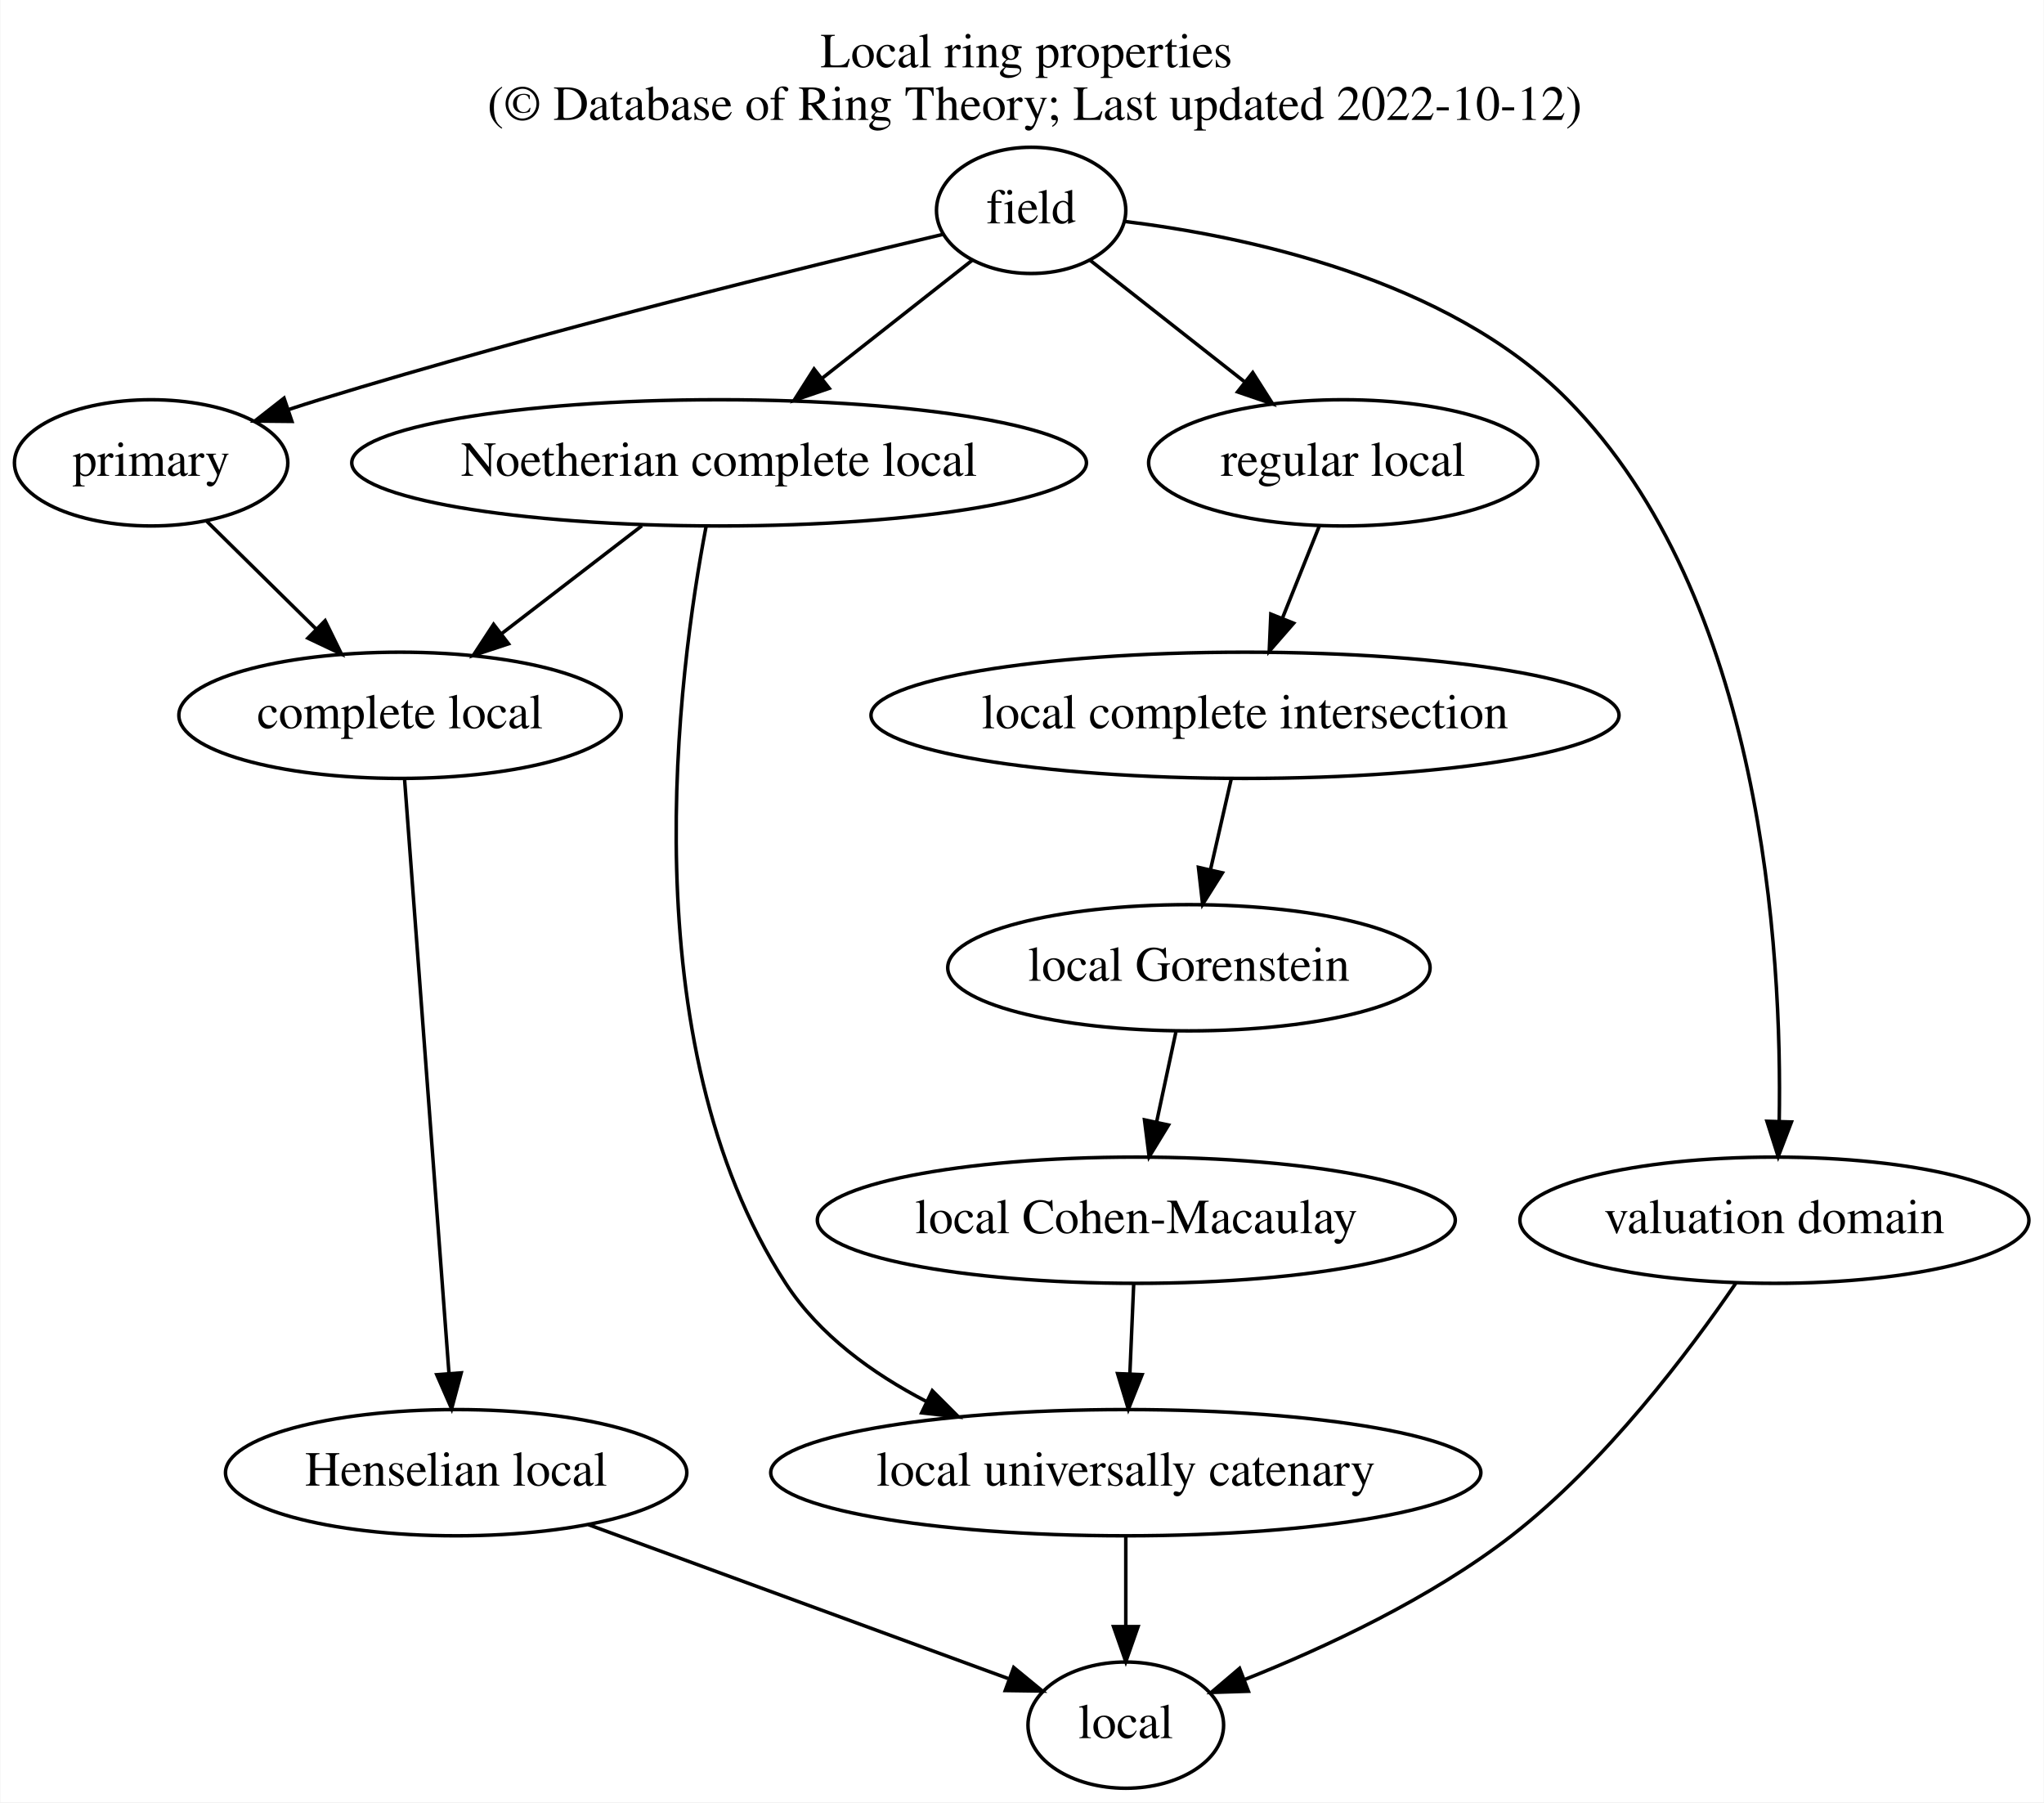
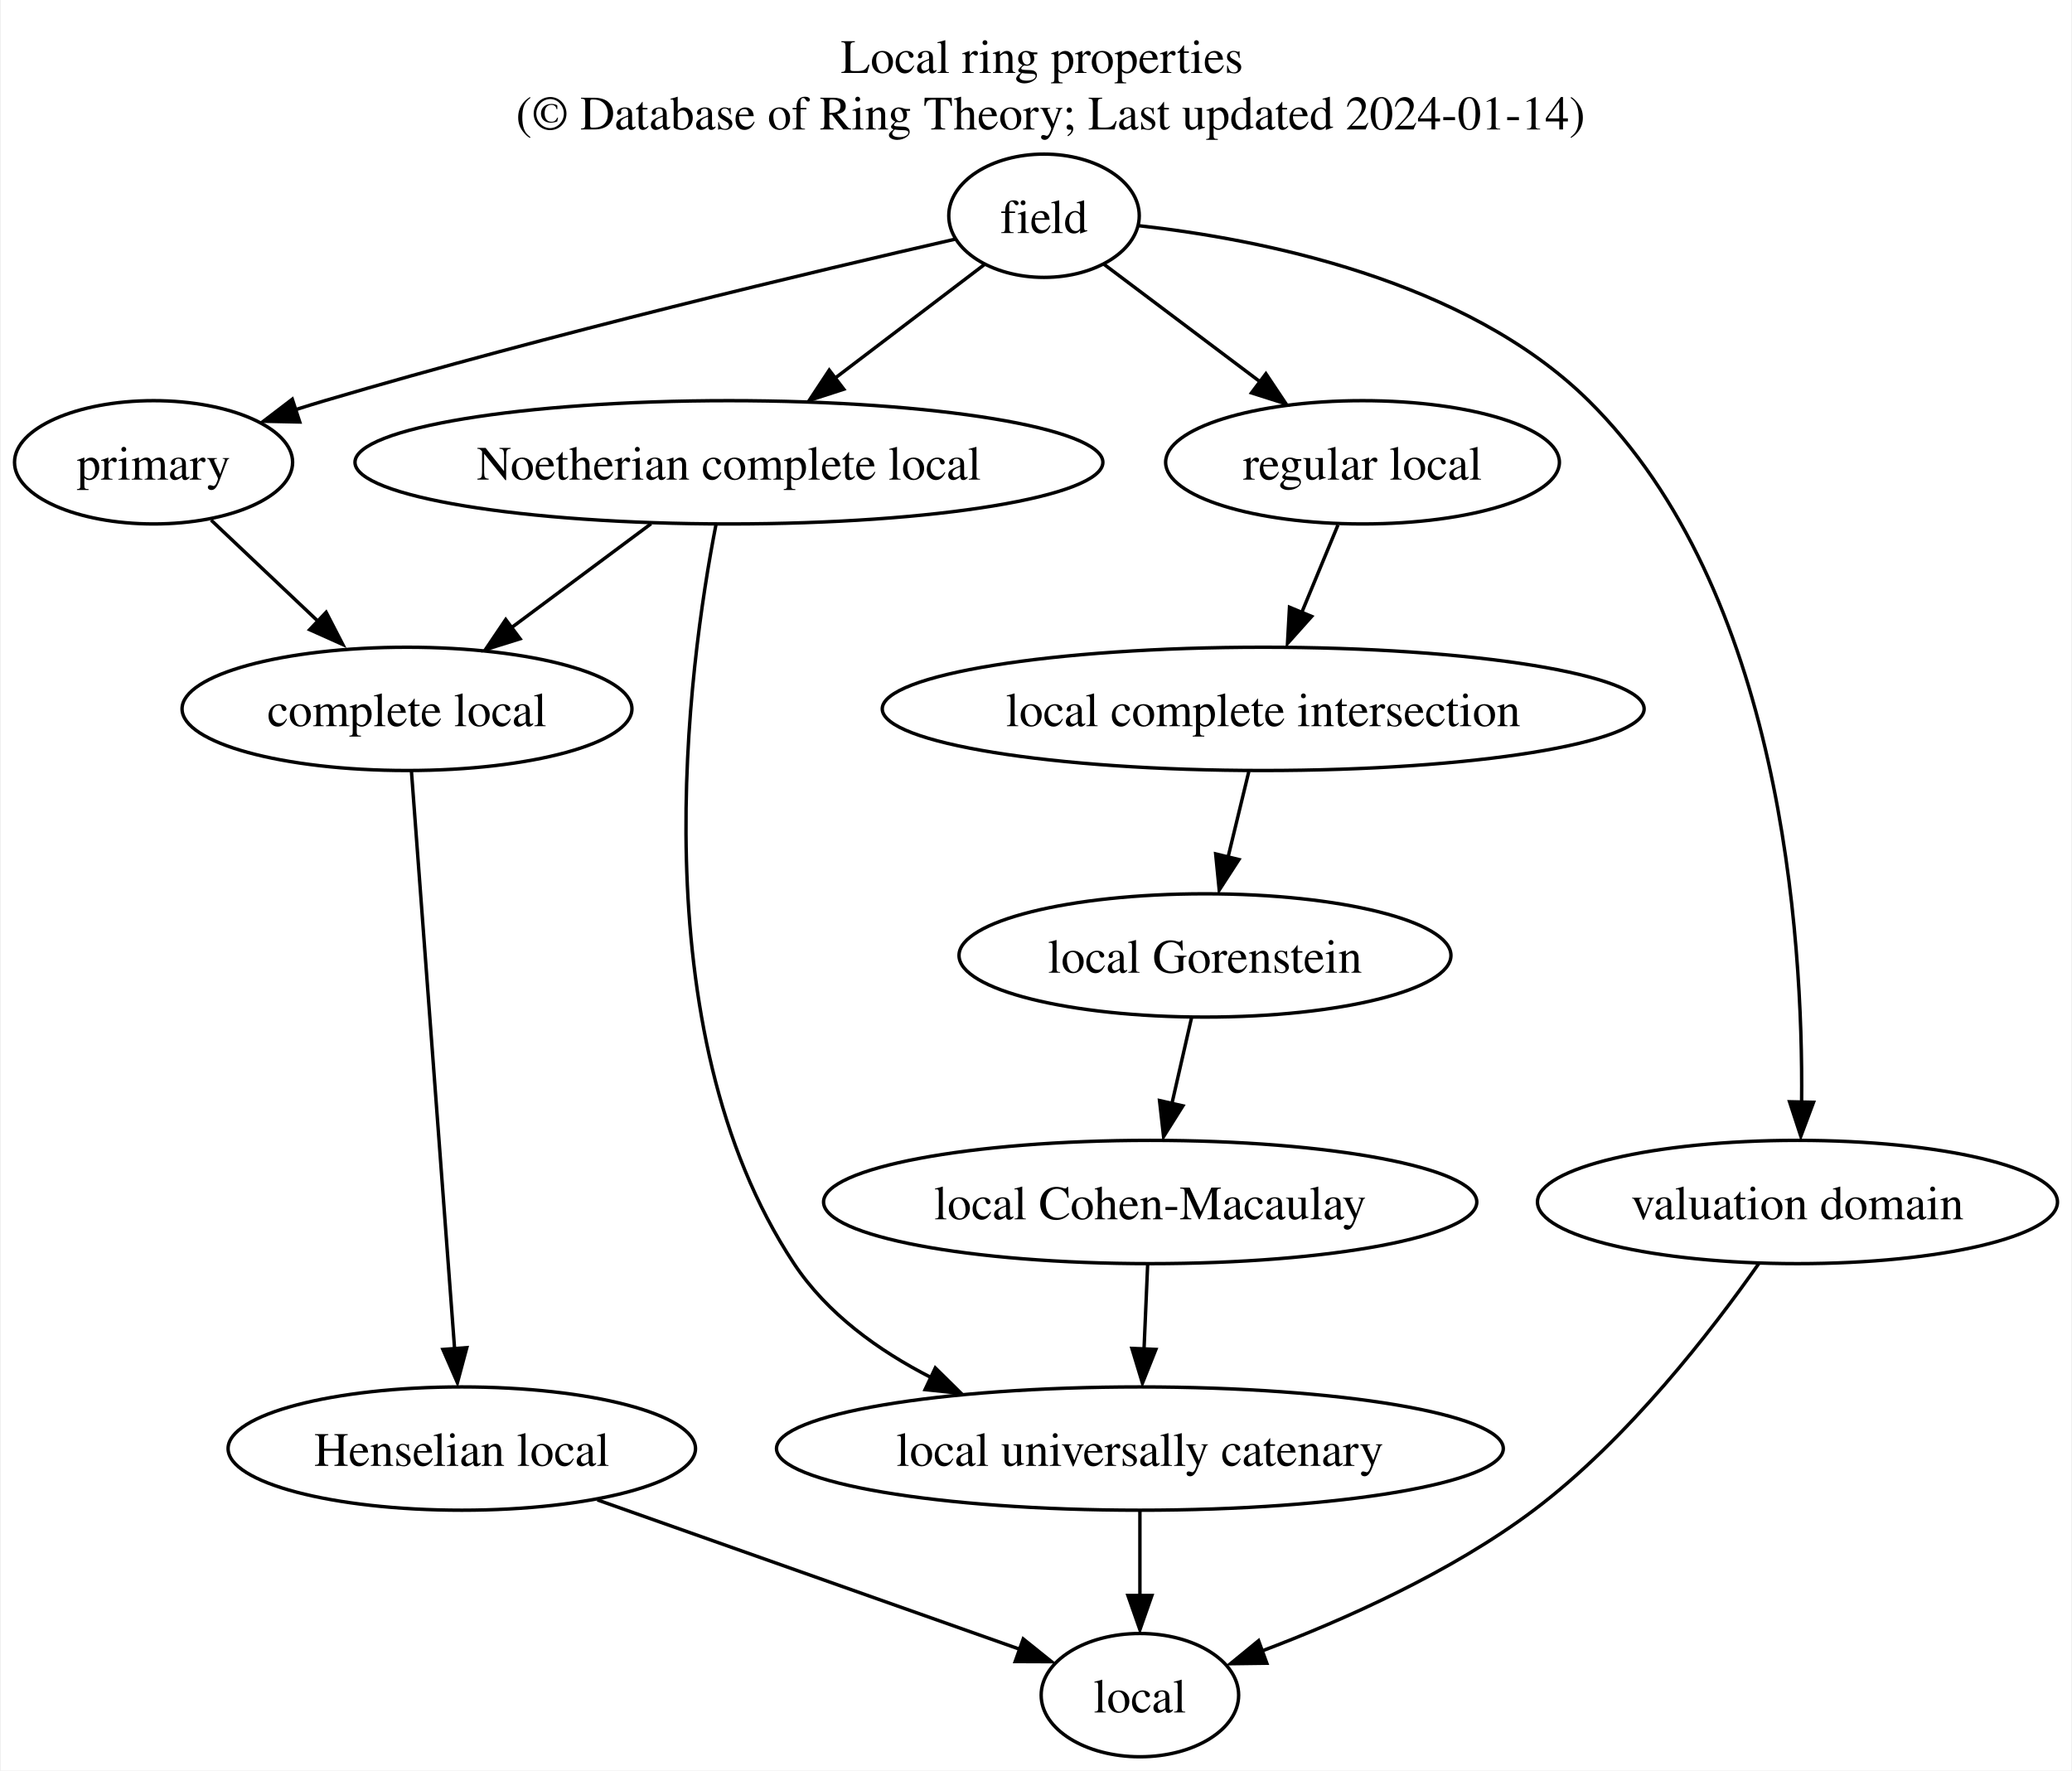
- <svg xmlns="http://www.w3.org/2000/svg" xmlns:xlink="http://www.w3.org/1999/xlink" width="583pt" height="514pt" viewBox="0.00 0.00 582.79 514.00">
-   <g id="graph0" class="graph" transform="scale(1 1) rotate(0) translate(4 510)">
+ <svg xmlns="http://www.w3.org/2000/svg" xmlns:xlink="http://www.w3.org/1999/xlink" width="605pt" height="517pt" viewBox="0.00 0.00 604.52 517.00">
+   <g id="graph0" class="graph" transform="scale(1 1) rotate(0) translate(4 513)">
    <g id="a_graph0">
-       <a xlink:href="https://ringtheory.herokuapp.com/" xlink:title="Local ring properties&lt;br/&gt;(© Database of Ring Theory; Last updated 2022-10-12)">
-         <polygon fill="white" stroke="transparent" points="-4,4 -4,-510 578.79,-510 578.79,4 -4,4" />
-         <text text-anchor="start" x="229.9" y="-490.8" font-family="Times,serif" font-size="14.00">Local ring properties</text>
-         <text text-anchor="start" x="134.9" y="-475.8" font-family="Times,serif" font-size="14.00">(© Database of Ring Theory; Last updated 2022-10-12)</text>
+       <a xlink:href="https://ringtheory.herokuapp.com/" xlink:title="Local ring properties&lt;br/&gt;(© Database of Ring Theory; Last updated 2024-01-14)">
+         <polygon fill="white" stroke="none" points="-4,4 -4,-513 600.52,-513 600.52,4 -4,4" />
+         <text text-anchor="start" x="241.26" y="-491.7" font-family="Times,serif" font-size="14.00">Local ring properties</text>
+         <text text-anchor="start" x="146.39" y="-475.2" font-family="Times,serif" font-size="14.00">(© Database of Ring Theory; Last updated 2024-01-14)</text>
      </a>
    </g>
    <g id="node1" class="node">
-       <ellipse fill="none" stroke="black" cx="110" cy="-306" rx="63.09" ry="18" />
-       <text text-anchor="middle" x="110" y="-302.3" font-family="Times,serif" font-size="14.00">complete local</text>
+       <ellipse fill="none" stroke="black" cx="114.6" cy="-306" rx="65.68" ry="18" />
+       <text text-anchor="middle" x="114.6" y="-300.95" font-family="Times,serif" font-size="14.00">complete local</text>
    </g>
    <g id="node2" class="node">
-       <ellipse fill="none" stroke="black" cx="126" cy="-90" rx="65.79" ry="18" />
-       <text text-anchor="middle" x="126" y="-86.3" font-family="Times,serif" font-size="14.00">Henselian local</text>
+       <ellipse fill="none" stroke="black" cx="130.6" cy="-90" rx="68.24" ry="18" />
+       <text text-anchor="middle" x="130.6" y="-84.95" font-family="Times,serif" font-size="14.00">Henselian local</text>
    </g>
    <g id="edge1" class="edge">
-       <path fill="none" stroke="black" d="M111.28,-287.85C114.05,-250.83 120.6,-163.18 123.95,-118.39" />
-       <polygon fill="black" stroke="black" points="127.45,-118.47 124.71,-108.23 120.47,-117.94 127.45,-118.47" />
+       <path fill="none" stroke="black" d="M115.89,-287.85C118.64,-250.99 125.15,-163.92 128.51,-118.96" />
+       <polygon fill="black" stroke="black" points="132.06,-119.47 129.32,-109.23 125.08,-118.94 132.06,-119.47" />
    </g>
    <g id="node11" class="node">
-       <ellipse fill="none" stroke="black" cx="317" cy="-18" rx="27.9" ry="18" />
-       <text text-anchor="middle" x="317" y="-14.3" font-family="Times,serif" font-size="14.00">local</text>
+       <ellipse fill="none" stroke="black" cx="328.6" cy="-18" rx="28.83" ry="18" />
+       <text text-anchor="middle" x="328.6" y="-12.95" font-family="Times,serif" font-size="14.00">local</text>
    </g>
    <g id="edge13" class="edge">
-       <path fill="none" stroke="black" d="M163.73,-75.17C198.61,-62.39 249.95,-43.57 283.43,-31.3" />
-       <polygon fill="black" stroke="black" points="285.03,-34.44 293.21,-27.72 282.62,-27.87 285.03,-34.44" />
+       <path fill="none" stroke="black" d="M170.2,-75C206.3,-62.24 259.13,-43.56 293.69,-31.34" />
+       <polygon fill="black" stroke="black" points="294.53,-34.41 302.79,-27.77 292.19,-27.81 294.53,-34.41" />
    </g>
    <g id="node3" class="node">
-       <ellipse fill="none" stroke="black" cx="290" cy="-450" rx="27" ry="18" />
-       <text text-anchor="middle" x="290" y="-446.3" font-family="Times,serif" font-size="14.00">field</text>
+       <ellipse fill="none" stroke="black" cx="300.6" cy="-450" rx="27.81" ry="18" />
+       <text text-anchor="middle" x="300.6" y="-444.95" font-family="Times,serif" font-size="14.00">field</text>
    </g>
    <g id="node4" class="node">
-       <ellipse fill="none" stroke="black" cx="379" cy="-378" rx="55.49" ry="18" />
-       <text text-anchor="middle" x="379" y="-374.3" font-family="Times,serif" font-size="14.00">regular local</text>
+       <ellipse fill="none" stroke="black" cx="393.6" cy="-378" rx="57.49" ry="18" />
+       <text text-anchor="middle" x="393.6" y="-372.95" font-family="Times,serif" font-size="14.00">regular local</text>
    </g>
    <g id="edge2" class="edge">
-       <path fill="none" stroke="black" d="M306.74,-435.83C319.11,-426.1 336.26,-412.62 350.74,-401.22" />
-       <polygon fill="black" stroke="black" points="353.21,-403.74 358.9,-394.8 348.88,-398.23 353.21,-403.74" />
+       <path fill="none" stroke="black" d="M318.1,-435.83C330.94,-426.17 348.7,-412.8 363.77,-401.46" />
+       <polygon fill="black" stroke="black" points="365.39,-403.87 371.27,-395.06 361.18,-398.27 365.39,-403.87" />
    </g>
    <g id="node5" class="node">
-       <ellipse fill="none" stroke="black" cx="39" cy="-378" rx="38.99" ry="18" />
-       <text text-anchor="middle" x="39" y="-374.3" font-family="Times,serif" font-size="14.00">primary</text>
+       <ellipse fill="none" stroke="black" cx="40.6" cy="-378" rx="40.6" ry="18" />
+       <text text-anchor="middle" x="40.6" y="-372.95" font-family="Times,serif" font-size="14.00">primary</text>
    </g>
    <g id="edge3" class="edge">
-       <path fill="none" stroke="black" d="M264.8,-443.15C226.24,-434.04 150.37,-415.46 87,-396 84.09,-395.11 81.1,-394.15 78.1,-393.16" />
-       <polygon fill="black" stroke="black" points="79.16,-389.82 68.57,-389.92 76.91,-396.45 79.16,-389.82" />
+       <path fill="none" stroke="black" d="M274.56,-443.14C234.68,-434.01 156.23,-415.4 90.6,-396 87.81,-395.18 84.95,-394.29 82.07,-393.38" />
+       <polygon fill="black" stroke="black" points="83.28,-389.77 72.69,-390 81.11,-396.43 83.28,-389.77" />
    </g>
    <g id="node6" class="node">
-       <ellipse fill="none" stroke="black" cx="201" cy="-378" rx="104.78" ry="18" />
-       <text text-anchor="middle" x="201" y="-374.3" font-family="Times,serif" font-size="14.00">Noetherian complete local</text>
+       <ellipse fill="none" stroke="black" cx="208.6" cy="-378" rx="109.19" ry="18" />
+       <text text-anchor="middle" x="208.6" y="-372.95" font-family="Times,serif" font-size="14.00">Noetherian complete local</text>
    </g>
    <g id="edge4" class="edge">
-       <path fill="none" stroke="black" d="M273.26,-435.83C261.22,-426.37 244.67,-413.35 230.44,-402.16" />
-       <polygon fill="black" stroke="black" points="232.41,-399.25 222.39,-395.82 228.08,-404.76 232.41,-399.25" />
+       <path fill="none" stroke="black" d="M283.3,-435.83C271.06,-426.52 254.3,-413.77 239.76,-402.71" />
+       <polygon fill="black" stroke="black" points="242.13,-399.35 232.05,-396.08 237.89,-404.92 242.13,-399.35" />
    </g>
    <g id="node12" class="node">
-       <ellipse fill="none" stroke="black" cx="502" cy="-162" rx="72.59" ry="18" />
-       <text text-anchor="middle" x="502" y="-158.3" font-family="Times,serif" font-size="14.00">valuation domain</text>
+       <ellipse fill="none" stroke="black" cx="520.6" cy="-162" rx="75.92" ry="18" />
+       <text text-anchor="middle" x="520.6" y="-156.95" font-family="Times,serif" font-size="14.00">valuation domain</text>
    </g>
    <g id="edge12" class="edge">
-       <path fill="none" stroke="black" d="M316.74,-446.84C350.62,-442.7 408.71,-430.69 443,-396 498.76,-339.57 504.24,-238.45 503.37,-190.14" />
-       <polygon fill="black" stroke="black" points="506.86,-190.02 503.08,-180.13 499.87,-190.22 506.86,-190.02" />
+       <path fill="none" stroke="black" d="M328.31,-447.09C363.42,-443.21 423.68,-431.47 459.6,-396 515.81,-340.49 522.28,-240.01 521.81,-191.17" />
+       <polygon fill="black" stroke="black" points="525.29,-191.12 521.58,-181.2 518.29,-191.27 525.29,-191.12" />
    </g>
    <g id="node7" class="node">
-       <ellipse fill="none" stroke="black" cx="351" cy="-306" rx="106.68" ry="18" />
-       <text text-anchor="middle" x="351" y="-302.3" font-family="Times,serif" font-size="14.00">local complete intersection</text>
+       <ellipse fill="none" stroke="black" cx="364.6" cy="-306" rx="111.23" ry="18" />
+       <text text-anchor="middle" x="364.6" y="-300.95" font-family="Times,serif" font-size="14.00">local complete intersection</text>
    </g>
    <g id="edge6" class="edge">
-       <path fill="none" stroke="black" d="M372.22,-360.05C369.07,-352.18 365.24,-342.62 361.71,-333.79" />
-       <polygon fill="black" stroke="black" points="364.87,-332.26 357.91,-324.28 358.37,-334.86 364.87,-332.26" />
+       <path fill="none" stroke="black" d="M386.43,-359.7C383.24,-351.98 379.4,-342.71 375.84,-334.11" />
+       <polygon fill="black" stroke="black" points="378.75,-333 371.69,-325.1 372.28,-335.68 378.75,-333" />
    </g>
    <g id="edge14" class="edge">
-       <path fill="none" stroke="black" d="M54.75,-361.46C63.96,-352.39 75.76,-340.75 86.09,-330.57" />
-       <polygon fill="black" stroke="black" points="88.63,-332.98 93.29,-323.47 83.72,-328 88.63,-332.98" />
+       <path fill="none" stroke="black" d="M57.4,-361.12C66.77,-352.24 78.65,-341.01 89.15,-331.08" />
+       <polygon fill="black" stroke="black" points="90.99,-334.21 95.85,-324.8 86.18,-329.13 90.99,-334.21" />
    </g>
    <g id="edge5" class="edge">
-       <path fill="none" stroke="black" d="M178.97,-360.05C166.97,-350.83 151.98,-339.29 139.04,-329.34" />
-       <polygon fill="black" stroke="black" points="140.94,-326.39 130.88,-323.07 136.68,-331.94 140.94,-326.39" />
+       <path fill="none" stroke="black" d="M185.85,-360.05C173.66,-350.98 158.49,-339.68 145.27,-329.84" />
+       <polygon fill="black" stroke="black" points="147.61,-326.47 137.5,-323.31 143.43,-332.09 147.61,-326.47" />
    </g>
    <g id="node10" class="node">
-       <ellipse fill="none" stroke="black" cx="317" cy="-90" rx="101.28" ry="18" />
-       <text text-anchor="middle" x="317" y="-86.3" font-family="Times,serif" font-size="14.00">local universally catenary</text>
+       <ellipse fill="none" stroke="black" cx="328.6" cy="-90" rx="106.11" ry="18" />
+       <text text-anchor="middle" x="328.6" y="-84.95" font-family="Times,serif" font-size="14.00">local universally catenary</text>
    </g>
    <g id="edge11" class="edge">
-       <path fill="none" stroke="black" d="M197.27,-359.76C189.4,-318.6 175.23,-212.92 220,-144 229.56,-129.27 244.69,-118.3 260.18,-110.28" />
-       <polygon fill="black" stroke="black" points="261.81,-113.38 269.3,-105.89 258.77,-107.07 261.81,-113.38" />
+       <path fill="none" stroke="black" d="M204.8,-359.71C196.76,-318.44 182.26,-212.54 227.6,-144 237.24,-129.43 252.22,-118.61 267.73,-110.69" />
+       <polygon fill="black" stroke="black" points="268.86,-113.55 276.4,-106.12 265.87,-107.22 268.86,-113.55" />
    </g>
    <g id="node8" class="node">
-       <ellipse fill="none" stroke="black" cx="335" cy="-234" rx="68.79" ry="18" />
-       <text text-anchor="middle" x="335" y="-230.3" font-family="Times,serif" font-size="14.00">local Gorenstein</text>
+       <ellipse fill="none" stroke="black" cx="347.6" cy="-234" rx="71.82" ry="18" />
+       <text text-anchor="middle" x="347.6" y="-228.95" font-family="Times,serif" font-size="14.00">local Gorenstein</text>
    </g>
    <g id="edge7" class="edge">
-       <path fill="none" stroke="black" d="M347.04,-287.7C345.28,-279.98 343.16,-270.71 341.19,-262.11" />
-       <polygon fill="black" stroke="black" points="344.55,-261.07 338.91,-252.1 337.72,-262.63 344.55,-261.07" />
+       <path fill="none" stroke="black" d="M360.4,-287.7C358.57,-280.15 356.38,-271.12 354.33,-262.68" />
+       <polygon fill="black" stroke="black" points="357.52,-262 351.76,-253.1 350.72,-263.65 357.52,-262" />
    </g>
    <g id="node9" class="node">
-       <ellipse fill="none" stroke="black" cx="320" cy="-162" rx="90.98" ry="18" />
-       <text text-anchor="middle" x="320" y="-158.3" font-family="Times,serif" font-size="14.00">local Cohen-Macaulay</text>
+       <ellipse fill="none" stroke="black" cx="331.6" cy="-162" rx="95.37" ry="18" />
+       <text text-anchor="middle" x="331.6" y="-156.95" font-family="Times,serif" font-size="14.00">local Cohen-Macaulay</text>
    </g>
    <g id="edge8" class="edge">
-       <path fill="none" stroke="black" d="M331.29,-215.7C329.64,-207.98 327.65,-198.71 325.81,-190.11" />
-       <polygon fill="black" stroke="black" points="329.18,-189.15 323.66,-180.1 322.33,-190.62 329.18,-189.15" />
+       <path fill="none" stroke="black" d="M343.65,-215.7C341.92,-208.15 339.86,-199.12 337.93,-190.68" />
+       <polygon fill="black" stroke="black" points="341.15,-190.07 335.51,-181.1 334.33,-191.63 341.15,-190.07" />
    </g>
    <g id="edge9" class="edge">
-       <path fill="none" stroke="black" d="M319.25,-143.7C318.92,-135.98 318.53,-126.71 318.16,-118.11" />
-       <polygon fill="black" stroke="black" points="321.65,-117.95 317.73,-108.1 314.66,-118.25 321.65,-117.95" />
+       <path fill="none" stroke="black" d="M330.86,-143.7C330.54,-136.24 330.16,-127.32 329.8,-118.97" />
+       <polygon fill="black" stroke="black" points="333.26,-118.95 329.34,-109.1 326.27,-119.25 333.26,-118.95" />
    </g>
    <g id="edge10" class="edge">
-       <path fill="none" stroke="black" d="M317,-71.7C317,-63.98 317,-54.71 317,-46.11" />
-       <polygon fill="black" stroke="black" points="320.5,-46.1 317,-36.1 313.5,-46.1 320.5,-46.1" />
+       <path fill="none" stroke="black" d="M328.6,-71.7C328.6,-64.24 328.6,-55.32 328.6,-46.97" />
+       <polygon fill="black" stroke="black" points="332.1,-47.1 328.6,-37.1 325.1,-47.1 332.1,-47.1" />
    </g>
    <g id="edge15" class="edge">
-       <path fill="none" stroke="black" d="M491.01,-144.06C477.74,-124.63 453.82,-92.81 427,-72 403.94,-54.12 373.88,-40.14 351.01,-31.04" />
-       <polygon fill="black" stroke="black" points="351.97,-27.66 341.38,-27.33 349.45,-34.19 351.97,-27.66" />
+       <path fill="none" stroke="black" d="M509.29,-143.99C495.63,-124.51 471.04,-92.63 443.6,-72 419.42,-53.82 388,-39.87 364.11,-30.85" />
+       <polygon fill="black" stroke="black" points="365.65,-27.32 355.05,-27.18 363.25,-33.9 365.65,-27.32" />
    </g>
  </g>
</svg>
